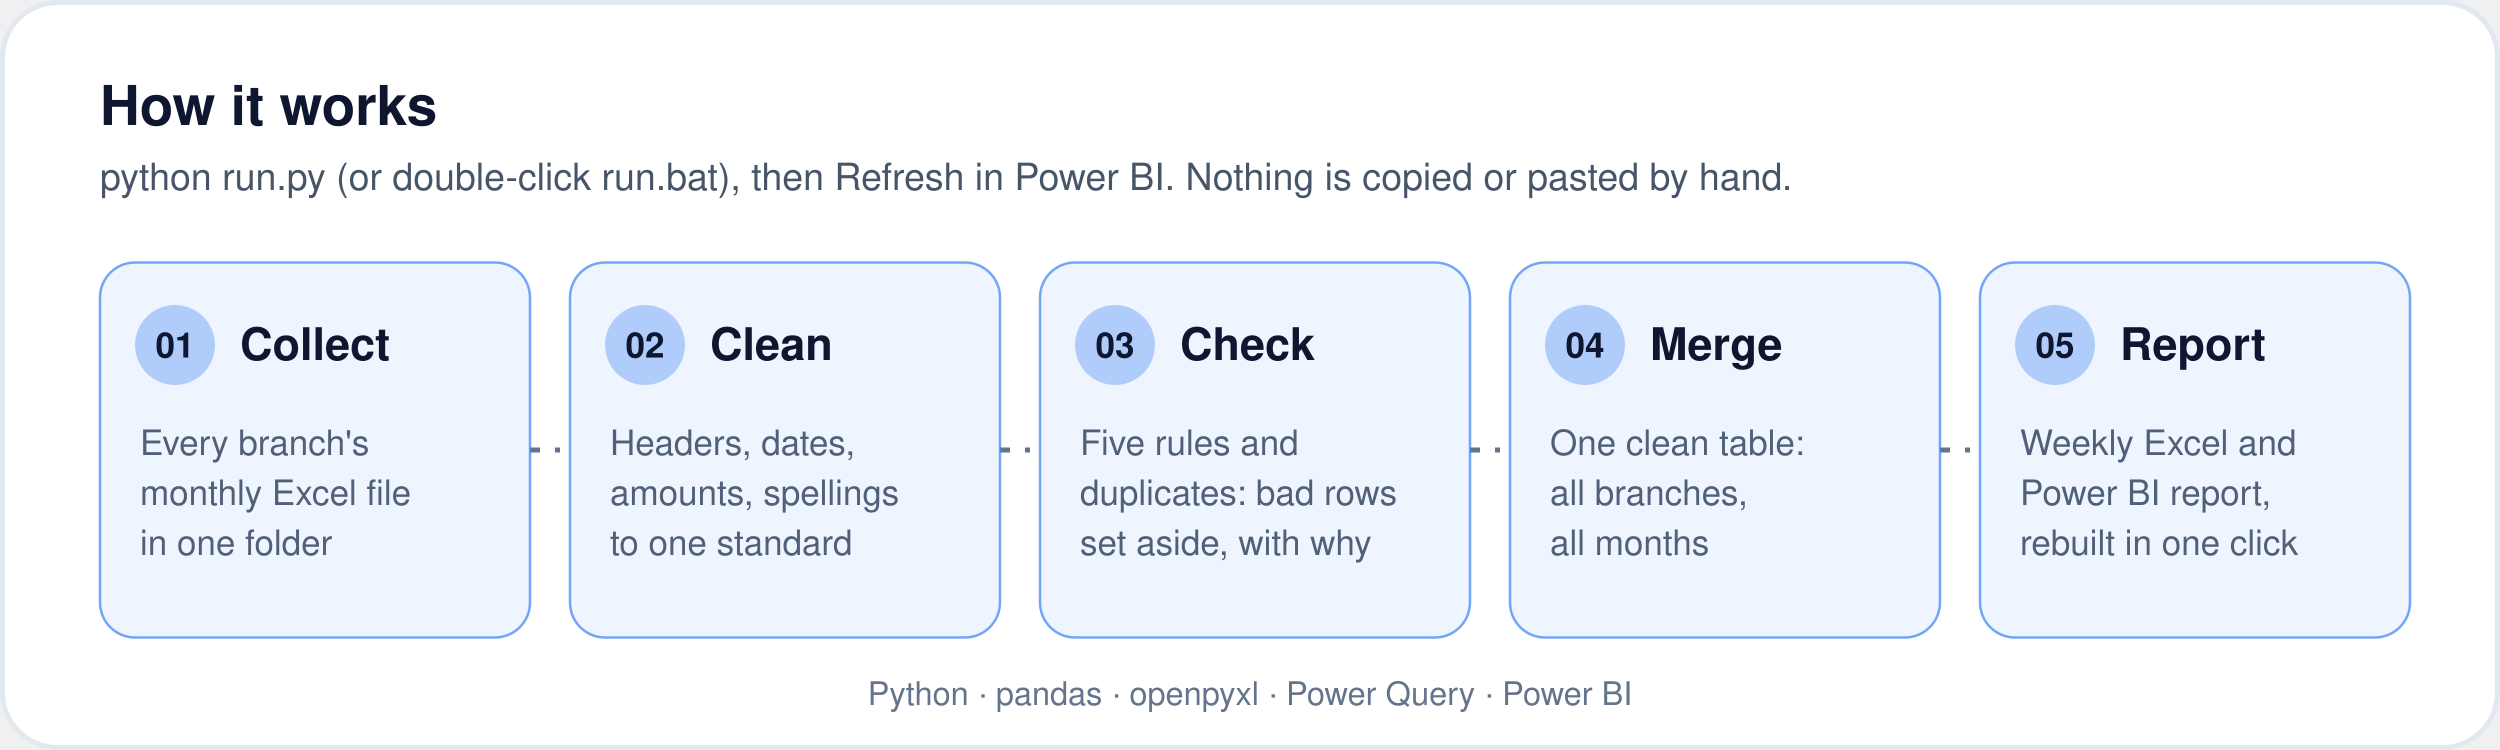
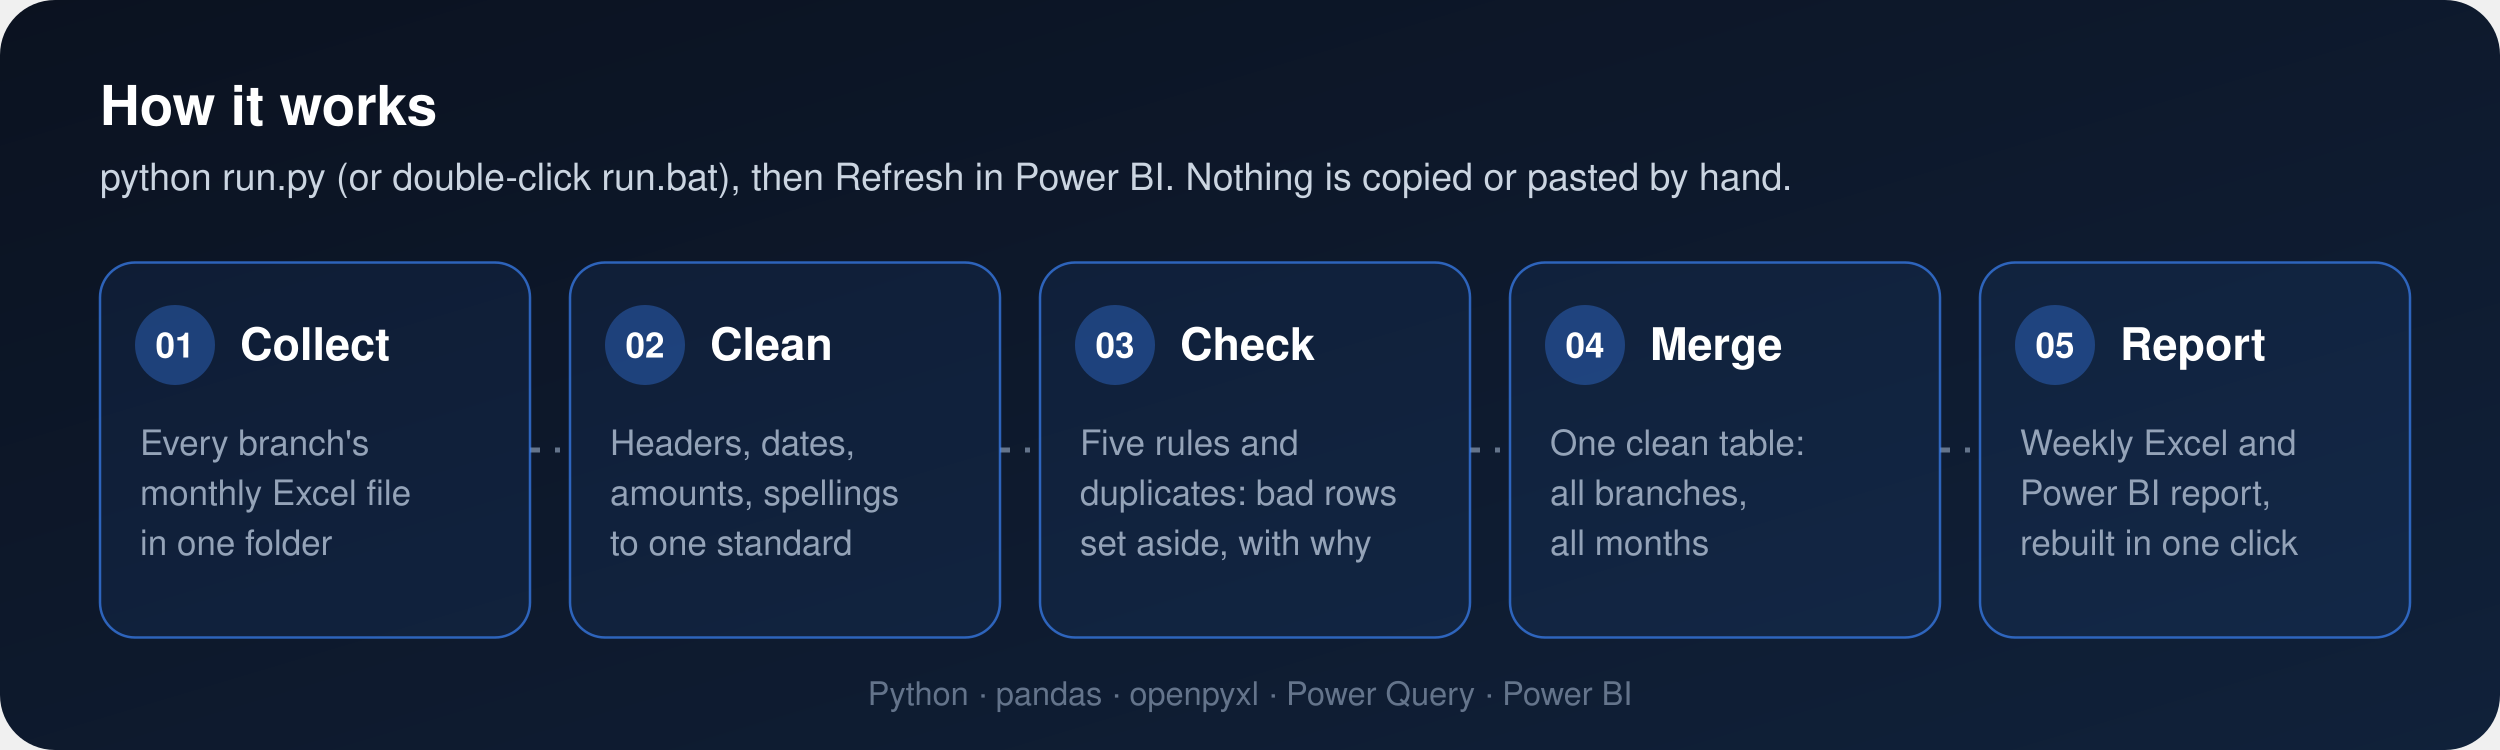
<svg xmlns="http://www.w3.org/2000/svg" viewBox="0 0 1000 300" width="1000" height="300" role="img" aria-label="How it works: 01 Collect, every branch's monthly Excel file in one folder; 02 Clean, names, dates, amounts and spellings to one standard; 03 Check, rows that break a rule set aside with the reason; 04 Merge, one clean table across all branches and months; 05 Report, weekly Excel and Power BI report rebuilt in one click.">
  <defs>
+     <linearGradient id="bg" x1="0" y1="0" x2="1" y2="1">
+       <stop offset="0" stop-color="#0B1220" />
+       <stop offset="1" stop-color="#10213A" />
+     </linearGradient>
  </defs>
  <style>
    text { font-family: "Segoe UI", -apple-system, Helvetica, Arial, sans-serif; }
-     .title { font-size: 22px; font-weight: 700; fill: #0E1630; }
-     .sub { font-size: 15px; fill: #475569; }
-     .num { font-size: 14px; font-weight: 700; fill: #0E1630; }
-     .step { font-size: 18px; font-weight: 700; fill: #0E1630; }
-     .desc { font-size: 14px; fill: #506078; }
+     .title { font-size: 22px; font-weight: 700; fill: #FFFFFF; }
+     .sub { font-size: 15px; fill: #CBD5E1; }
+     .num { font-size: 14px; font-weight: 700; fill: #FFFFFF; }
+     .step { font-size: 18px; font-weight: 700; fill: #FFFFFF; }
+     .desc { font-size: 14px; fill: #94A3B8; }
    .cap { font-size: 13px; fill: #64748B; }
    .box { fill: #3B82F6; fill-opacity: 0.08; stroke: #3B82F6; stroke-opacity: 0.7; }
    .dot { fill: #3B82F6; fill-opacity: 0.35; }
    .link { fill: none; stroke: #64748B; stroke-width: 2; stroke-dasharray: 4 6; animation: flow 1.6s linear infinite; }
    @keyframes flow { to { stroke-dashoffset: -20; } }
  </style>
-   <rect x="1" y="1" width="998" height="298" rx="22" fill="#FFFFFF" stroke="#E2E8F0" stroke-width="2" />
+   <rect width="1000" height="300" rx="22" fill="url(#bg)" />
  <text x="40" y="50" class="title">How it works</text>
  <text x="40" y="76" class="sub">python run.py (or double-click run.bat), then Refresh in Power BI. Nothing is copied or pasted by hand.</text>
  <path class="link" d="M212 180h12" />
  <path class="link" d="M400 180h12" />
  <path class="link" d="M588 180h12" />
  <path class="link" d="M776 180h12" />
  <rect x="40" y="105" width="172" height="150" rx="14" class="box" />
  <circle cx="70" cy="138" r="16" class="dot" />
  <text x="70" y="143" class="num" text-anchor="middle">01</text>
  <text x="96" y="144" class="step">Collect</text>
  <text x="56" y="182" class="desc">Every branch's</text>
  <text x="56" y="202" class="desc">monthly Excel file</text>
  <text x="56" y="222" class="desc">in one folder</text>
  <rect x="228" y="105" width="172" height="150" rx="14" class="box" />
  <circle cx="258" cy="138" r="16" class="dot" />
  <text x="258" y="143" class="num" text-anchor="middle">02</text>
  <text x="284" y="144" class="step">Clean</text>
  <text x="244" y="182" class="desc">Headers, dates,</text>
  <text x="244" y="202" class="desc">amounts, spellings</text>
  <text x="244" y="222" class="desc">to one standard</text>
  <rect x="416" y="105" width="172" height="150" rx="14" class="box" />
  <circle cx="446" cy="138" r="16" class="dot" />
  <text x="446" y="143" class="num" text-anchor="middle">03</text>
  <text x="472" y="144" class="step">Check</text>
  <text x="432" y="182" class="desc">Five rules and</text>
  <text x="432" y="202" class="desc">duplicates: bad rows</text>
  <text x="432" y="222" class="desc">set aside, with why</text>
  <rect x="604" y="105" width="172" height="150" rx="14" class="box" />
  <circle cx="634" cy="138" r="16" class="dot" />
  <text x="634" y="143" class="num" text-anchor="middle">04</text>
  <text x="660" y="144" class="step">Merge</text>
  <text x="620" y="182" class="desc">One clean table:</text>
  <text x="620" y="202" class="desc">all branches,</text>
  <text x="620" y="222" class="desc">all months</text>
  <rect x="792" y="105" width="172" height="150" rx="14" class="box" />
  <circle cx="822" cy="138" r="16" class="dot" />
  <text x="822" y="143" class="num" text-anchor="middle">05</text>
  <text x="848" y="144" class="step">Report</text>
  <text x="808" y="182" class="desc">Weekly Excel and</text>
  <text x="808" y="202" class="desc">Power BI report,</text>
  <text x="808" y="222" class="desc">rebuilt in one click</text>
  <text x="500" y="282" class="cap" text-anchor="middle">Python · pandas · openpyxl · Power Query · Power BI</text>
</svg>
